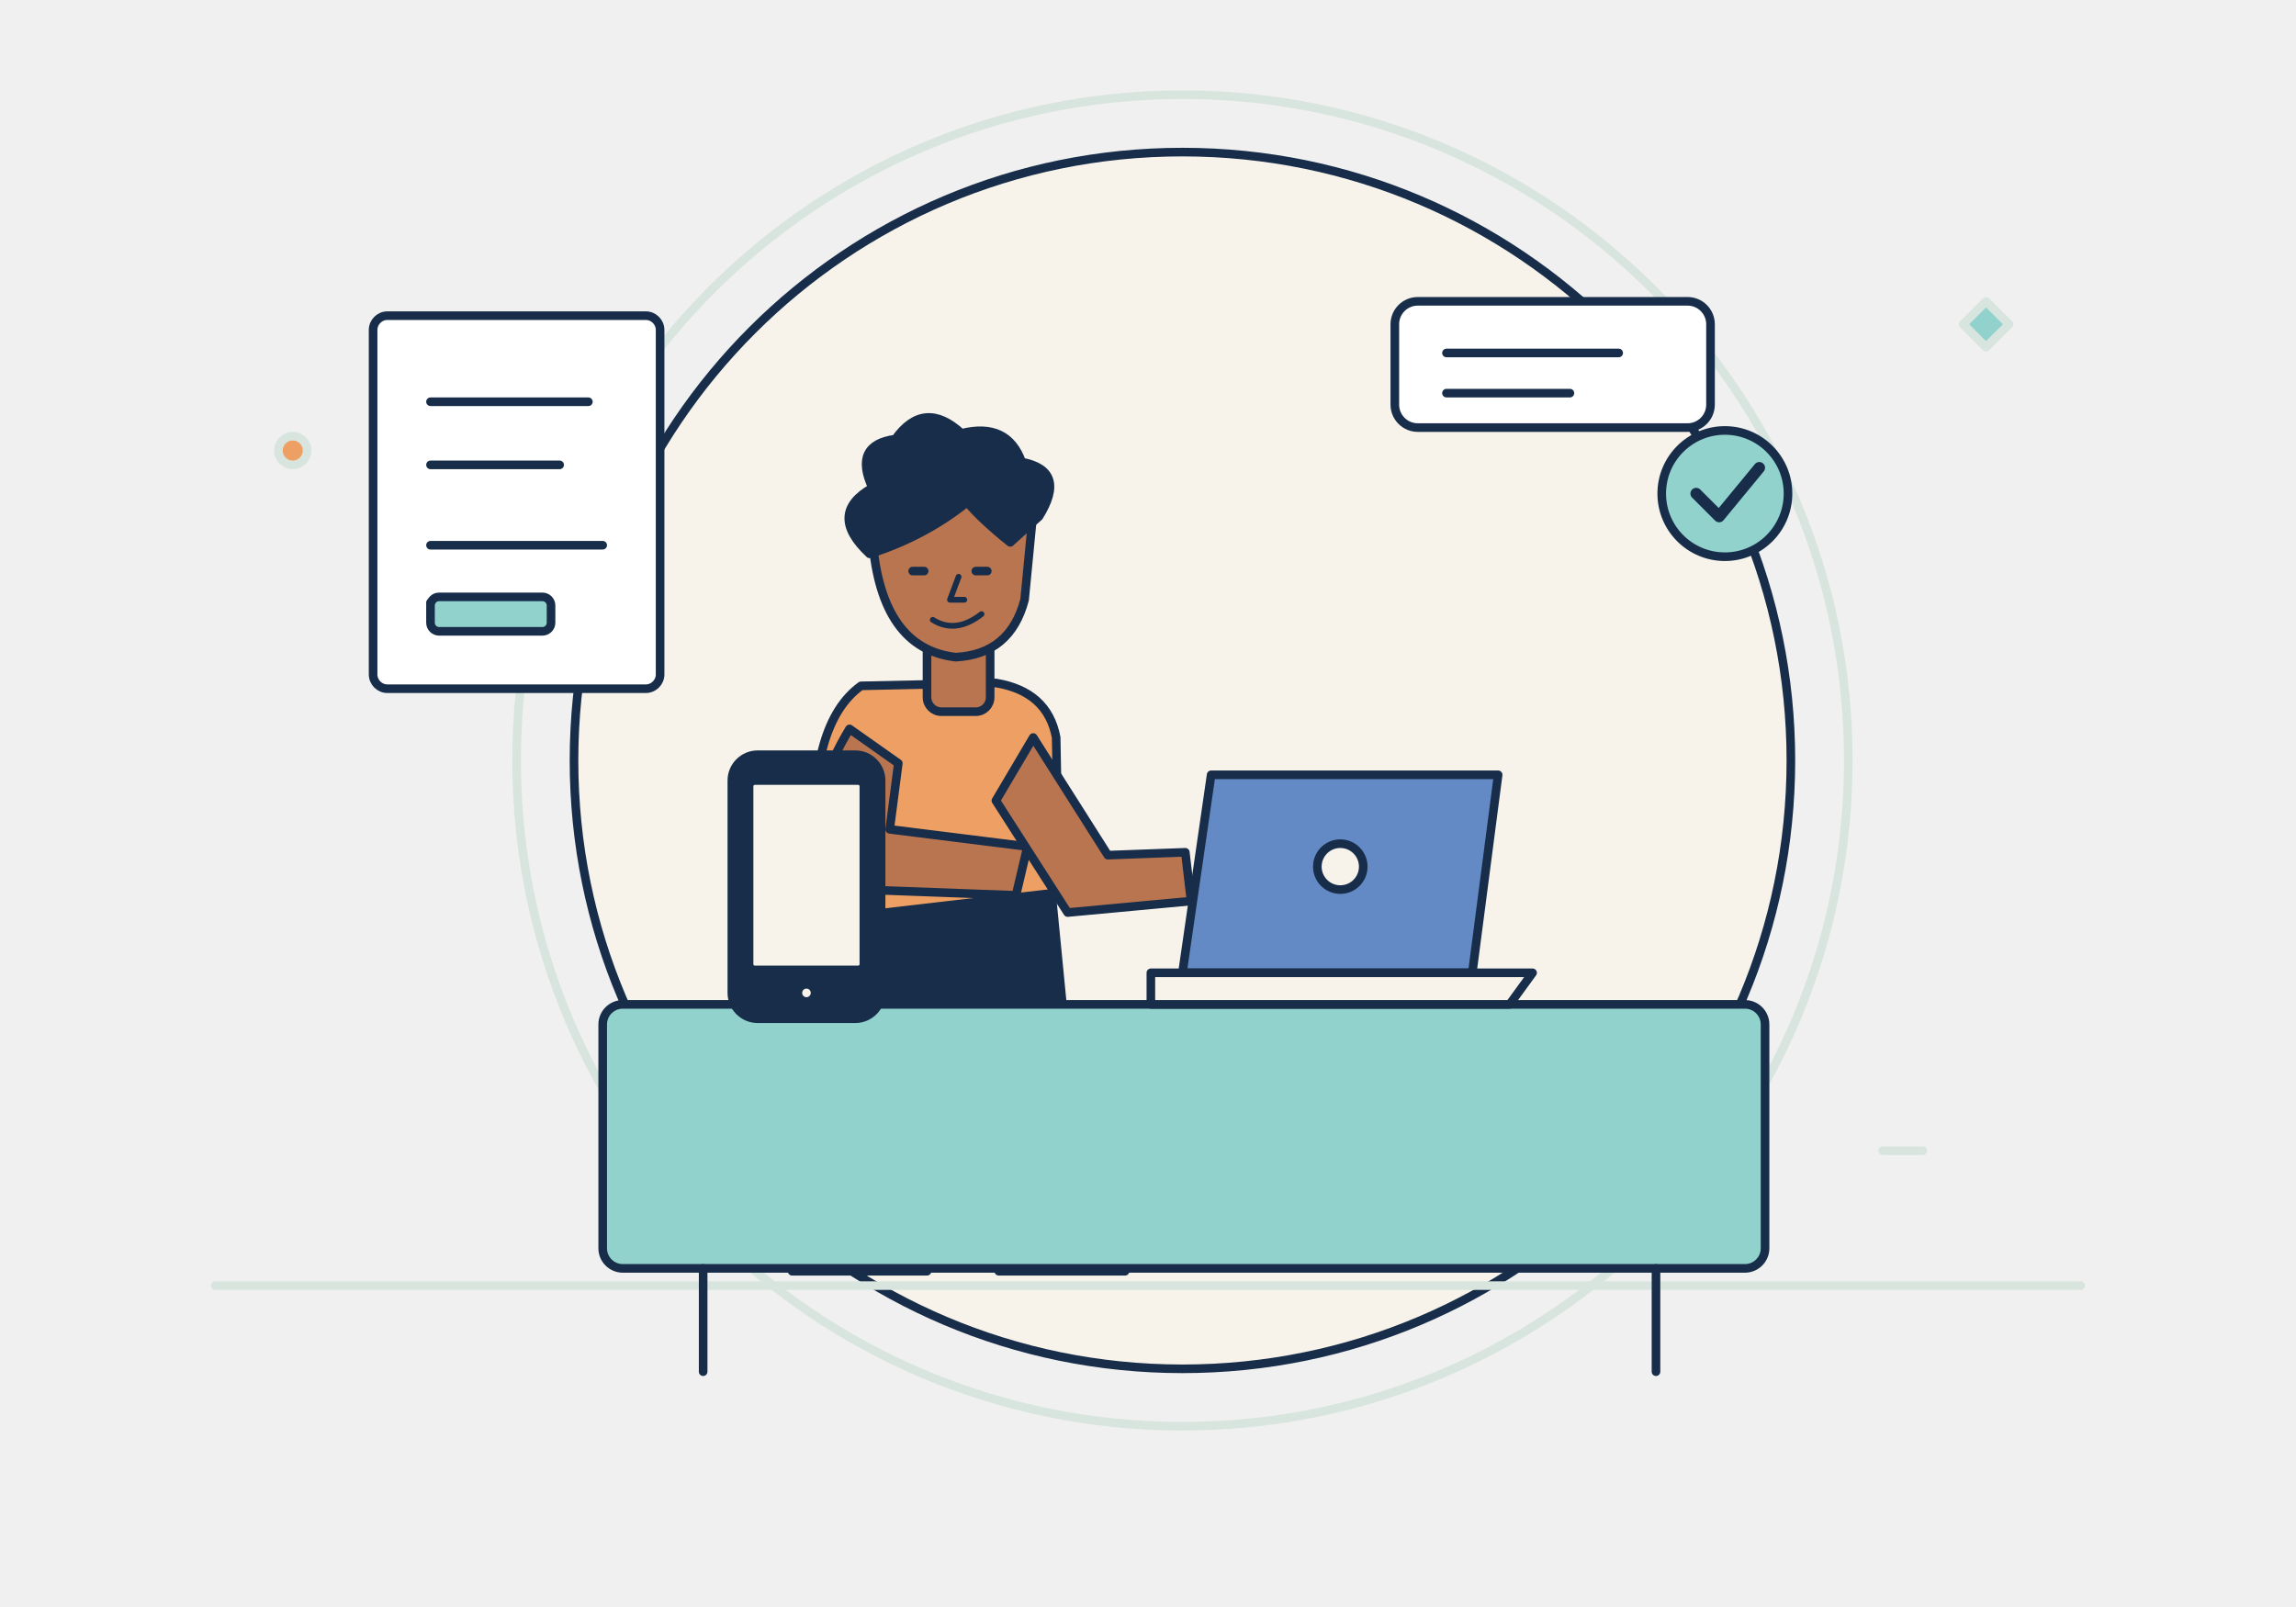
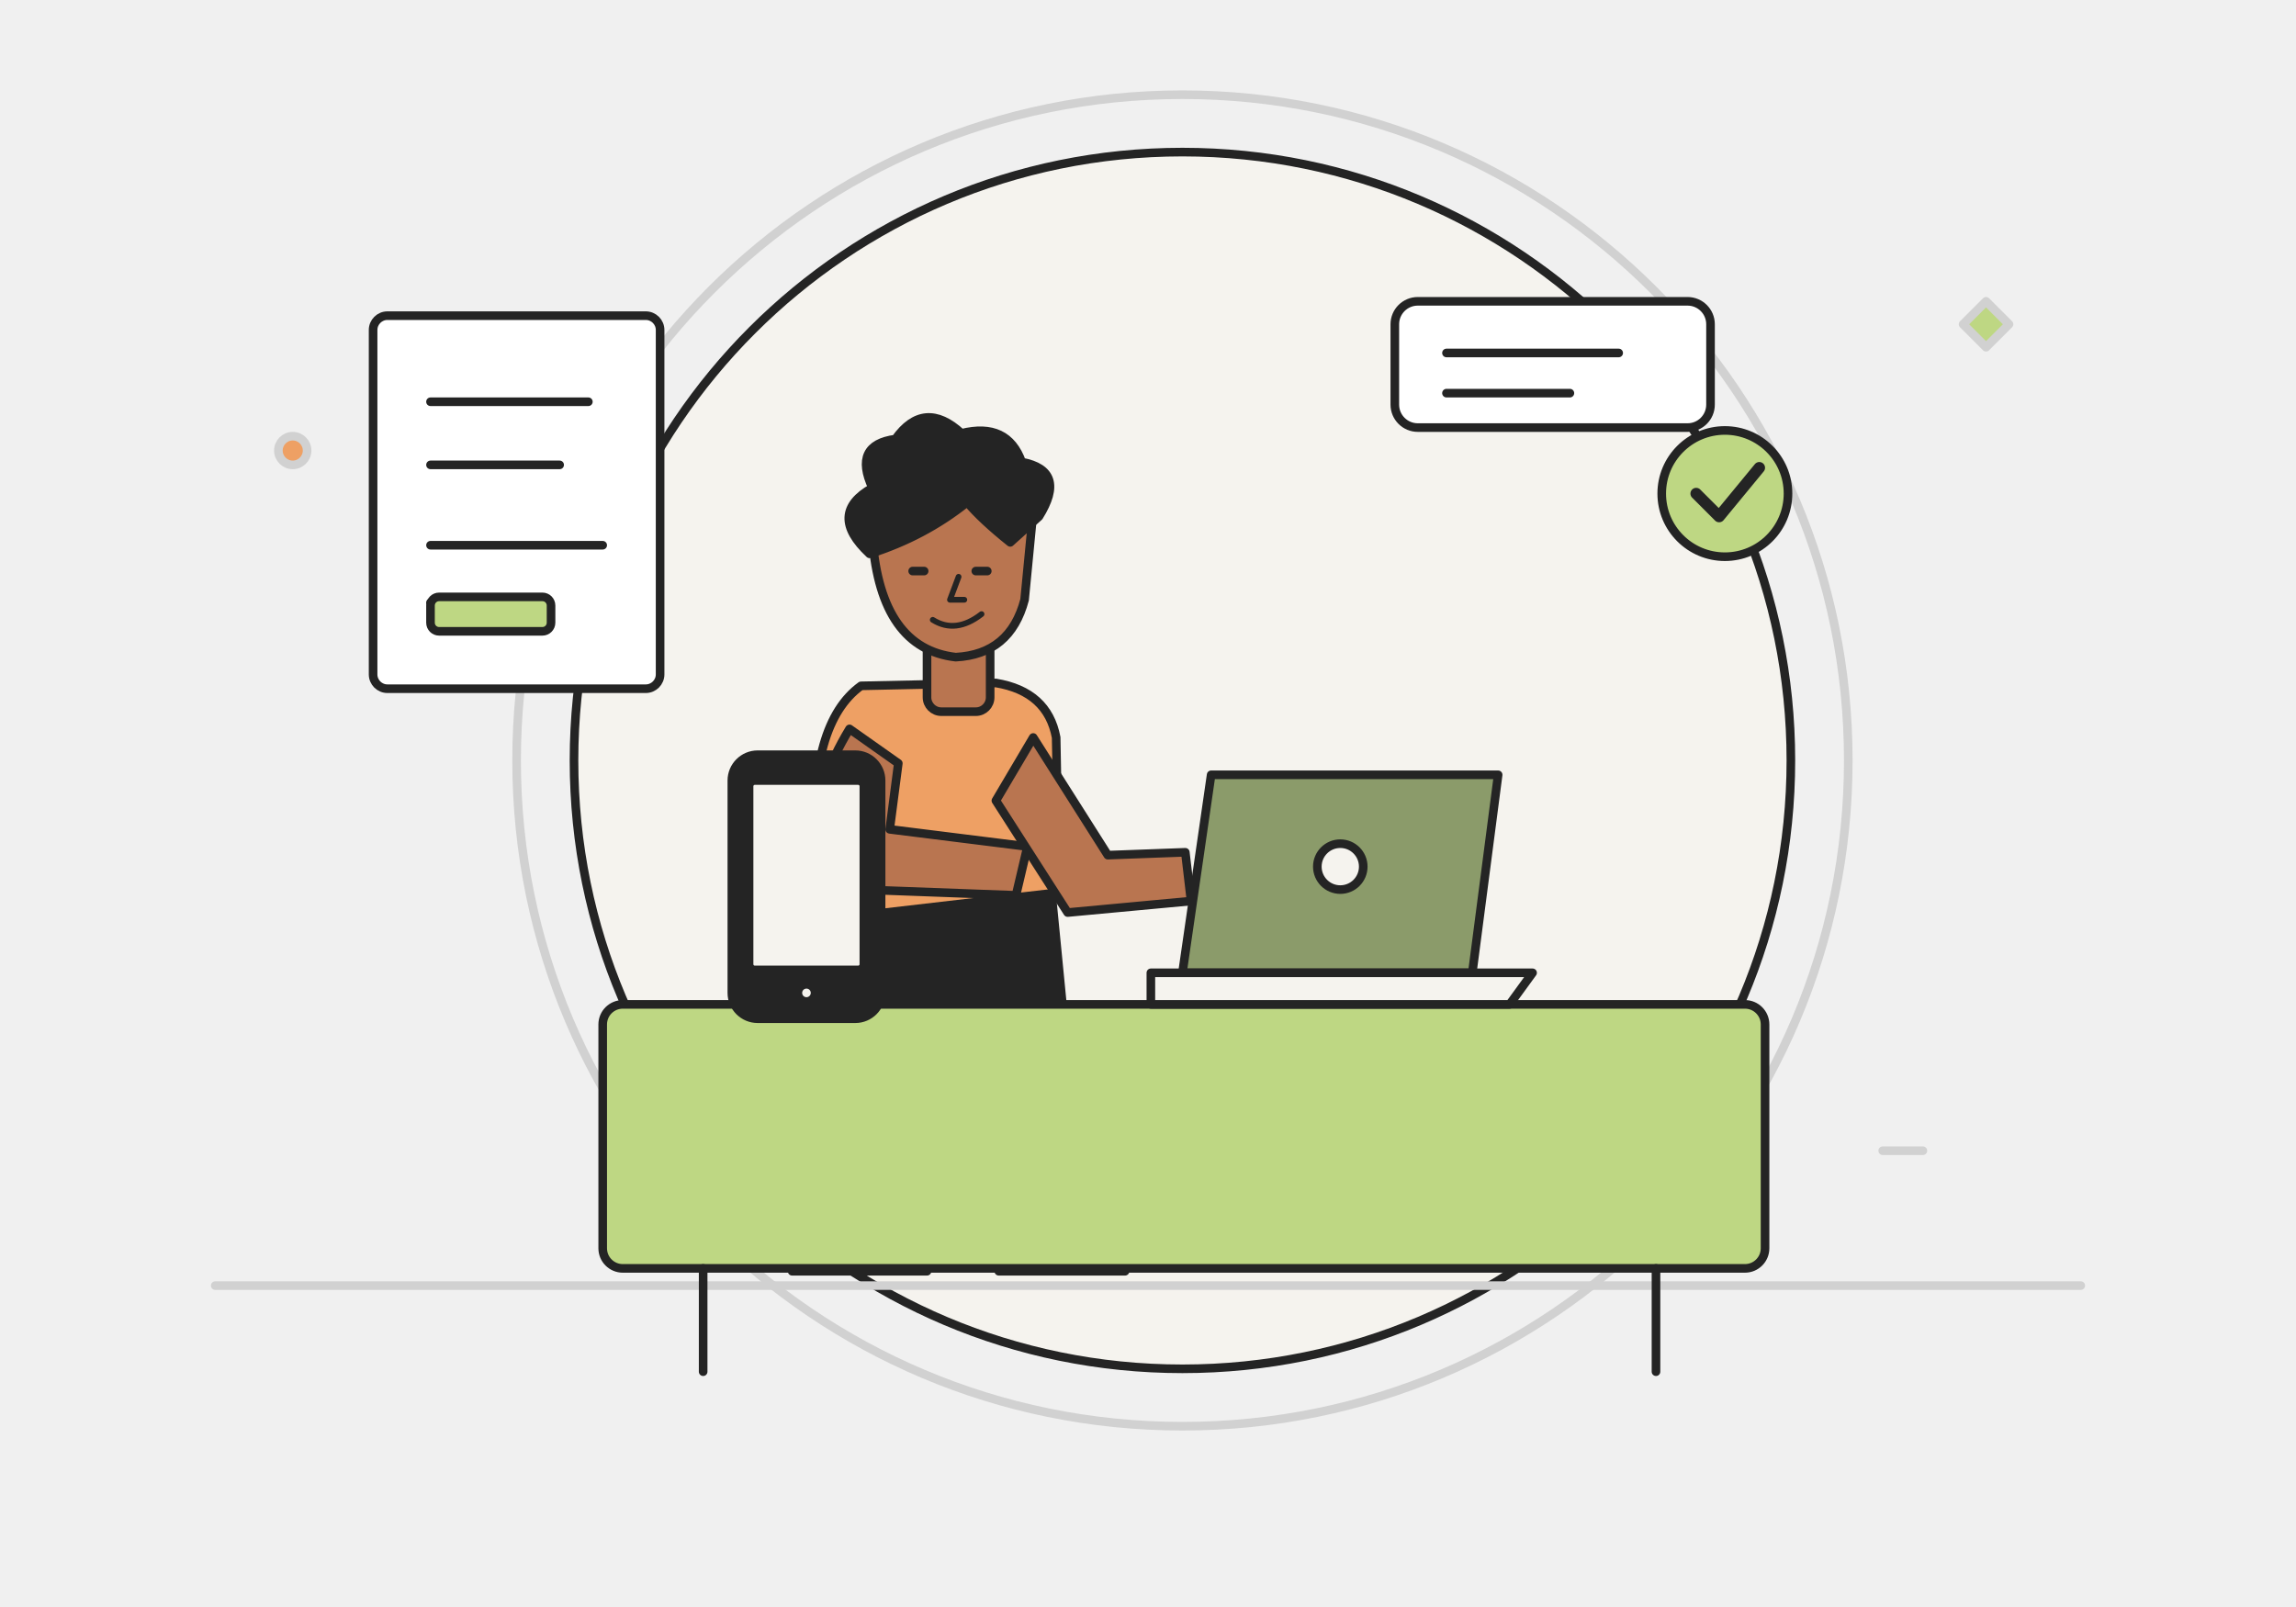
<svg xmlns="http://www.w3.org/2000/svg" viewBox="0 0 800 560" fill="none">
-   <g stroke="#172d49" stroke-width="3" stroke-linecap="round" stroke-linejoin="round">
-     <circle cx="412" cy="265" r="212" fill="#f7f3eb" />
-     <g stroke="#d8e5df">
+   <g stroke="#242424" stroke-width="3" stroke-linecap="round" stroke-linejoin="round">
+     <circle cx="412" cy="265" r="212" fill="#f5f3ee" />
+     <g stroke="#d1d1d1">
      <circle cx="412" cy="265" r="232" fill="none" />
      <path d="M75 448L725 448" fill="none" />
-       <path d="M692 105L700 113L692 121L684 113Z" fill="#91d2cd" />
+       <path d="M692 105L700 113L692 121L684 113Z" fill="#bed783" />
      <circle cx="102" cy="157" r="5" fill="#eea064" />
      <path d="M656 401L670 401" fill="none" />
    </g>
    <g transform="translate(130 110)">
      <rect x="0" y="0" width="100" height="130" rx="5" fill="#fff" />
      <path d="M20 30L75 30" fill="none" />
      <path d="M20 52L65 52" fill="none" />
      <path d="M20 80L80 80" fill="none" />
      <path d="M20 100L55 100" fill="none" />
-       <rect x="20" y="98" width="42" height="12" rx="3" fill="#91d2cd" />
+       <rect x="20" y="98" width="42" height="12" rx="3" fill="#bed783" />
    </g>
    <g transform="translate(330 192) scale(1)">
-       <path d="M-28 107L-37 238L-8 238L7 154L18 238H48L35 105Z" fill="#172d49" />
-       <path d="M-38 238H-7V251H-54Q-57 243-38 238Z" fill="#f7f3eb" />
-       <path d="M18 238H48L62 251H18Z" fill="#f7f3eb" />
+       <path d="M-28 107L-37 238L-8 238L7 154L18 238H48L35 105Z" fill="#242424" />
+       <path d="M-38 238H-7V251H-54Q-57 243-38 238Z" fill="#f5f3ee" />
+       <path d="M18 238H48L62 251H18Z" fill="#f5f3ee" />
      <path d="M-30 47Q-48 60-46 103L-30 127L39 119L38 65Q35 49 17 46Z" fill="#eea064" />
      <rect x="-7" y="27" width="22" height="29" rx="5" fill="#b97550" />
      <path d="M-26 -4Q-27 -29-4 -35Q22 -39 30 -14L27 17Q22 36 3 37Q-23 34-26 -4Z" fill="#b97550" />
-       <path d="M-27 1Q-42-13-26-22Q-33-37-18-39Q-8-53 5-41Q21-45 26-31Q42-28 32-12L22-3Q12-11 7-17Q-8-5-27 1Z" fill="#172d49" />
+       <path d="M-27 1Q-42-13-26-22Q-33-37-18-39Q-8-53 5-41Q21-45 26-31Q42-28 32-12L22-3Q12-11 7-17Q-8-5-27 1Z" fill="#242424" />
      <path d="M-12 7L-8 7M10 7L14 7" fill="none" stroke-width="3" />
      <path d="M4 9L1 17H6M-5 24Q3 29 12 22" fill="none" stroke-width="2" />
      <path d="M-34 62Q-57 100-30 118L24 120L28 103L-20 97L-17 74Z" fill="#b97550" />
      <path d="M30 65L56 106L83 105L85 122L42 126L17 87Z" fill="#b97550" />
    </g>
-     <rect x="210" y="350" width="405" height="92" rx="7" fill="#91d2cd" />
+     <rect x="210" y="350" width="405" height="92" rx="7" fill="#bed783" />
    <path d="M245 442L245 478" fill="none" />
    <path d="M577 442L577 478" fill="none" />
    <g transform="translate(422 270) scale(1)">
-       <path d="M0 0H100L91 69H-10Z" fill="#638ac5" />
-       <circle cx="45" cy="32" r="8" fill="#f7f3eb" />
-       <path d="M-21 69H112L104 80H-21Z" fill="#f7f3eb" />
+       <path d="M0 0H100L91 69H-10Z" fill="#8b9b6a" />
+       <circle cx="45" cy="32" r="8" fill="#f5f3ee" />
+       <path d="M-21 69H112L104 80H-21Z" fill="#f5f3ee" />
    </g>
    <g transform="translate(255 263)">
-       <rect x="0" y="0" width="52" height="92" rx="9" fill="#172d49" />
-       <rect x="6" y="9" width="40" height="66" rx="2" fill="#f7f3eb" />
-       <circle cx="26" cy="83" r="3" fill="#f7f3eb" />
+       <rect x="0" y="0" width="52" height="92" rx="9" fill="#242424" />
+       <rect x="6" y="9" width="40" height="66" rx="2" fill="#f5f3ee" />
+       <circle cx="26" cy="83" r="3" fill="#f5f3ee" />
    </g>
    <g transform="translate(601 172)">
-       <circle cx="0" cy="0" r="22" fill="#91d2cd" />
+       <circle cx="0" cy="0" r="22" fill="#bed783" />
      <path d="M-10 0L-2 8L12 -9" fill="none" stroke-width="4" />
    </g>
    <rect x="486" y="105" width="110" height="44" rx="8" fill="#fff" />
    <path d="M504 123L564 123" fill="none" />
    <path d="M504 137L547 137" fill="none" />
  </g>
</svg>
